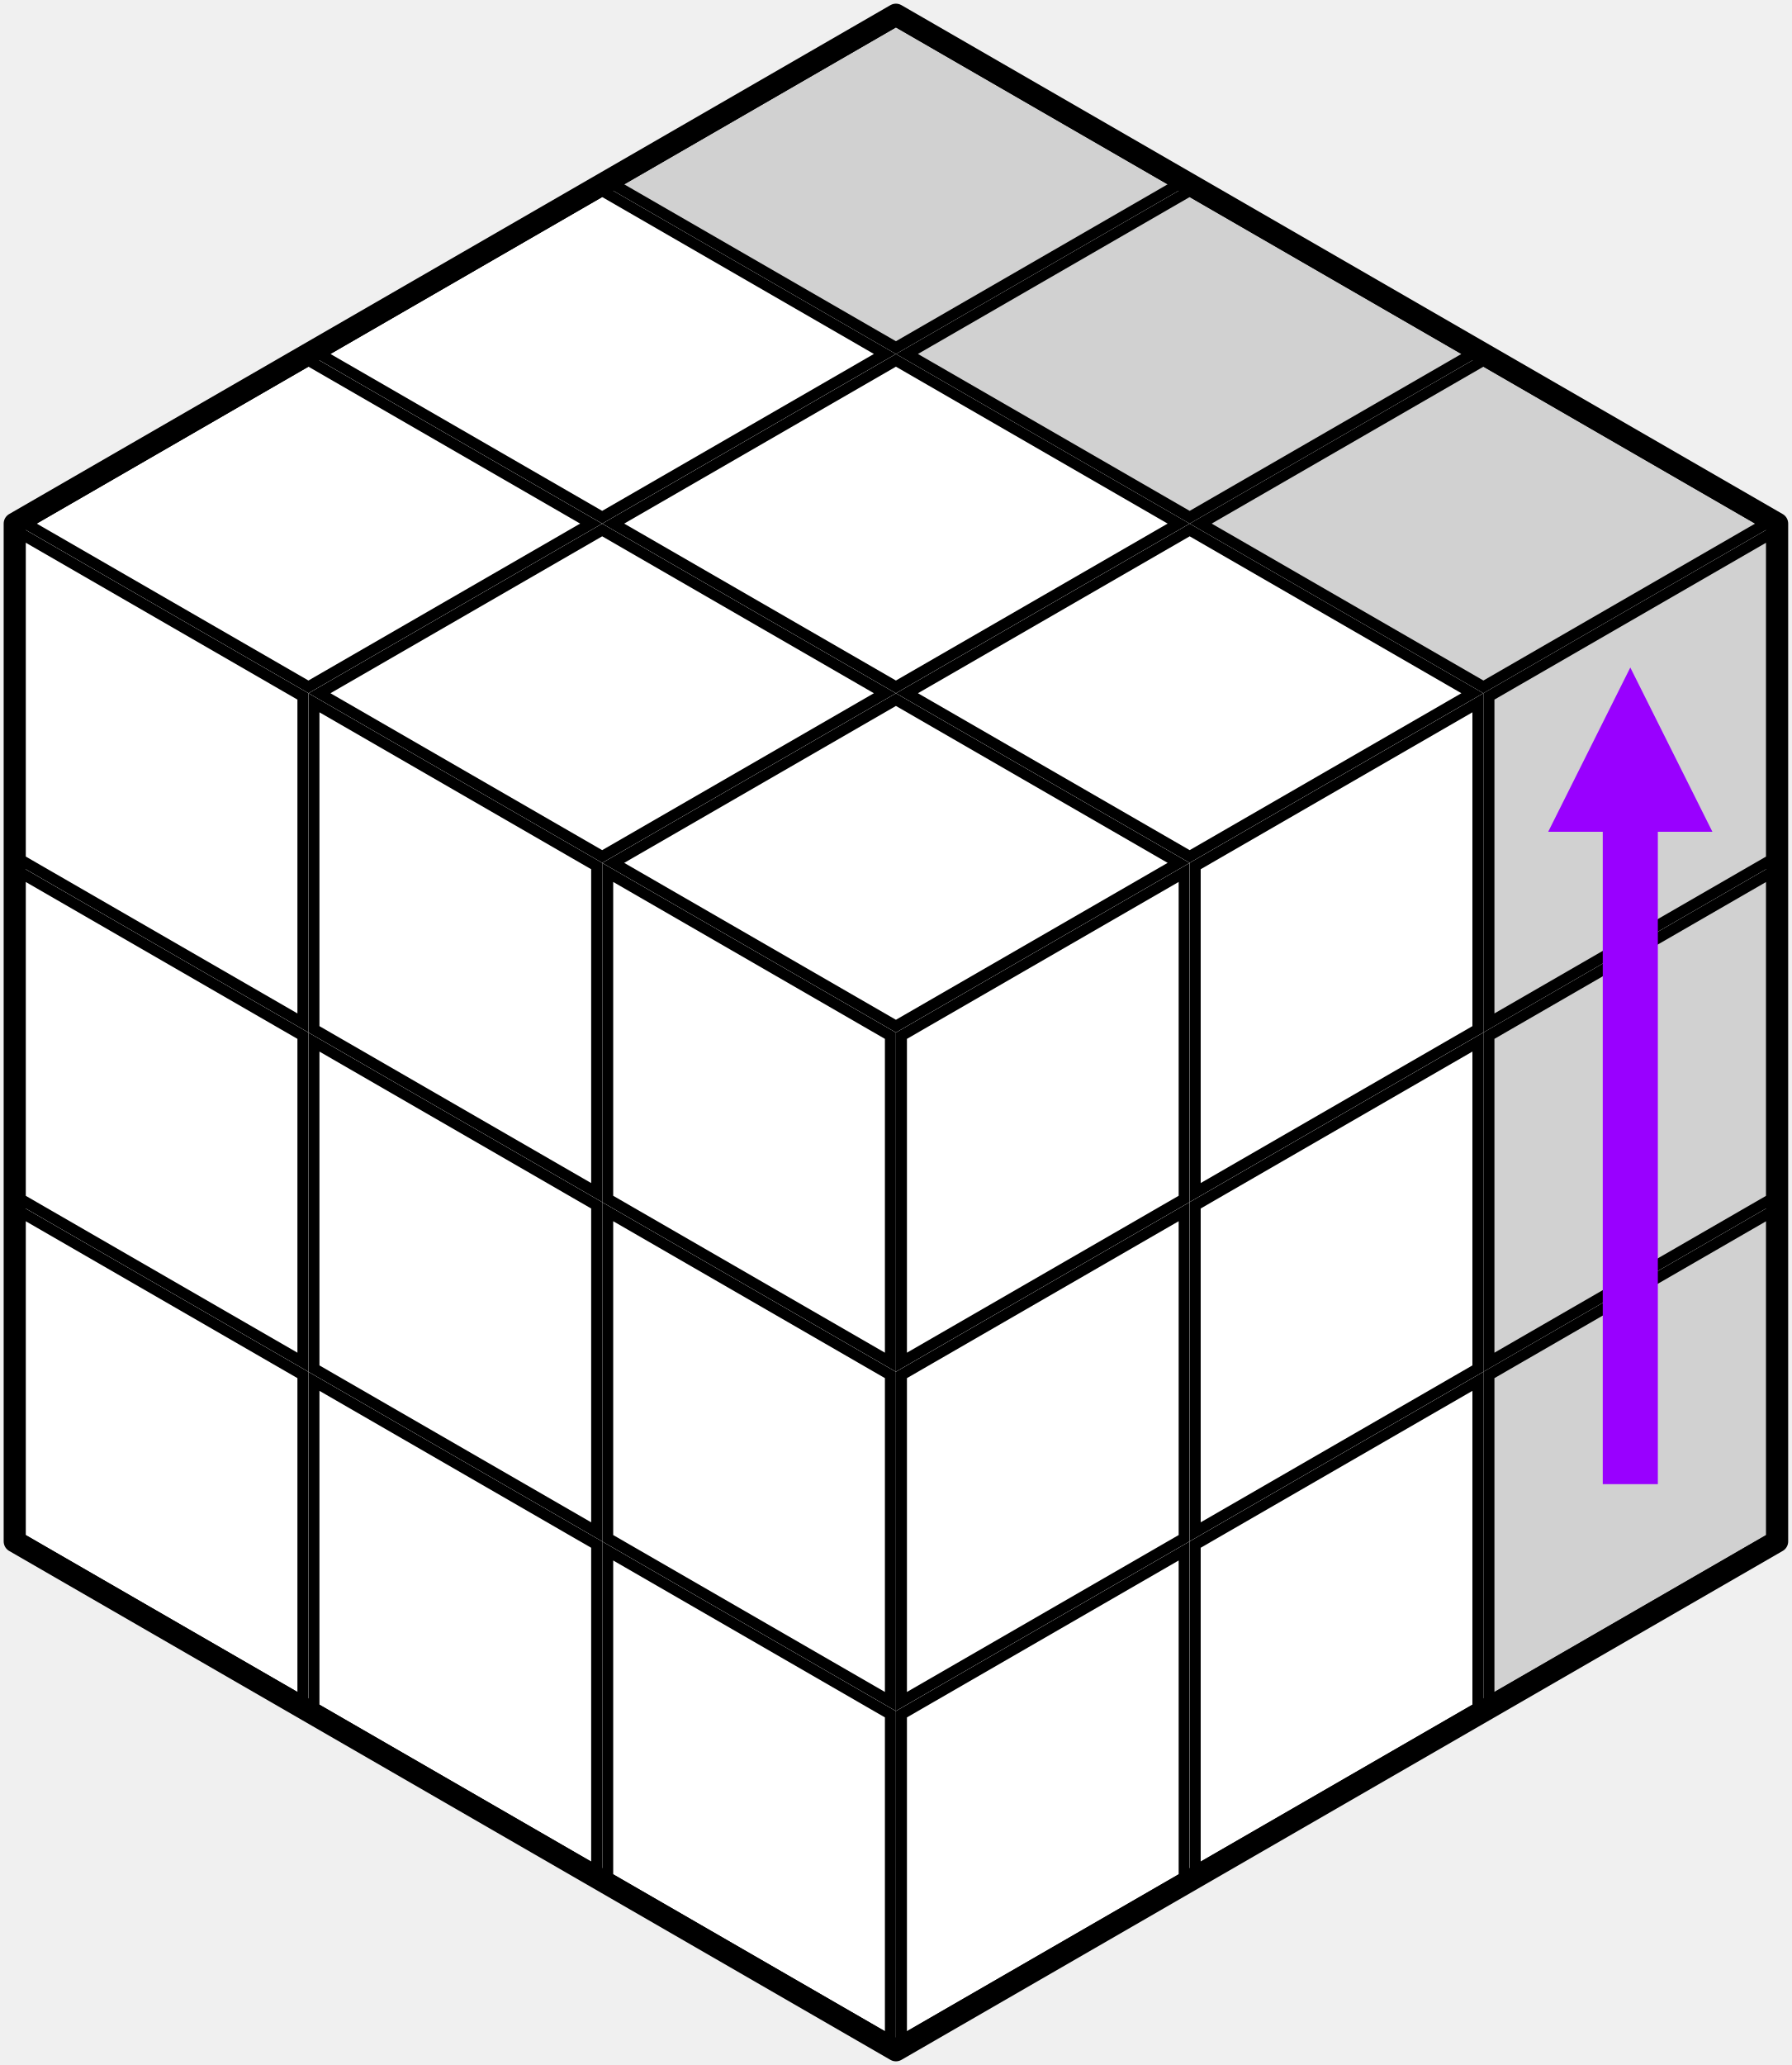
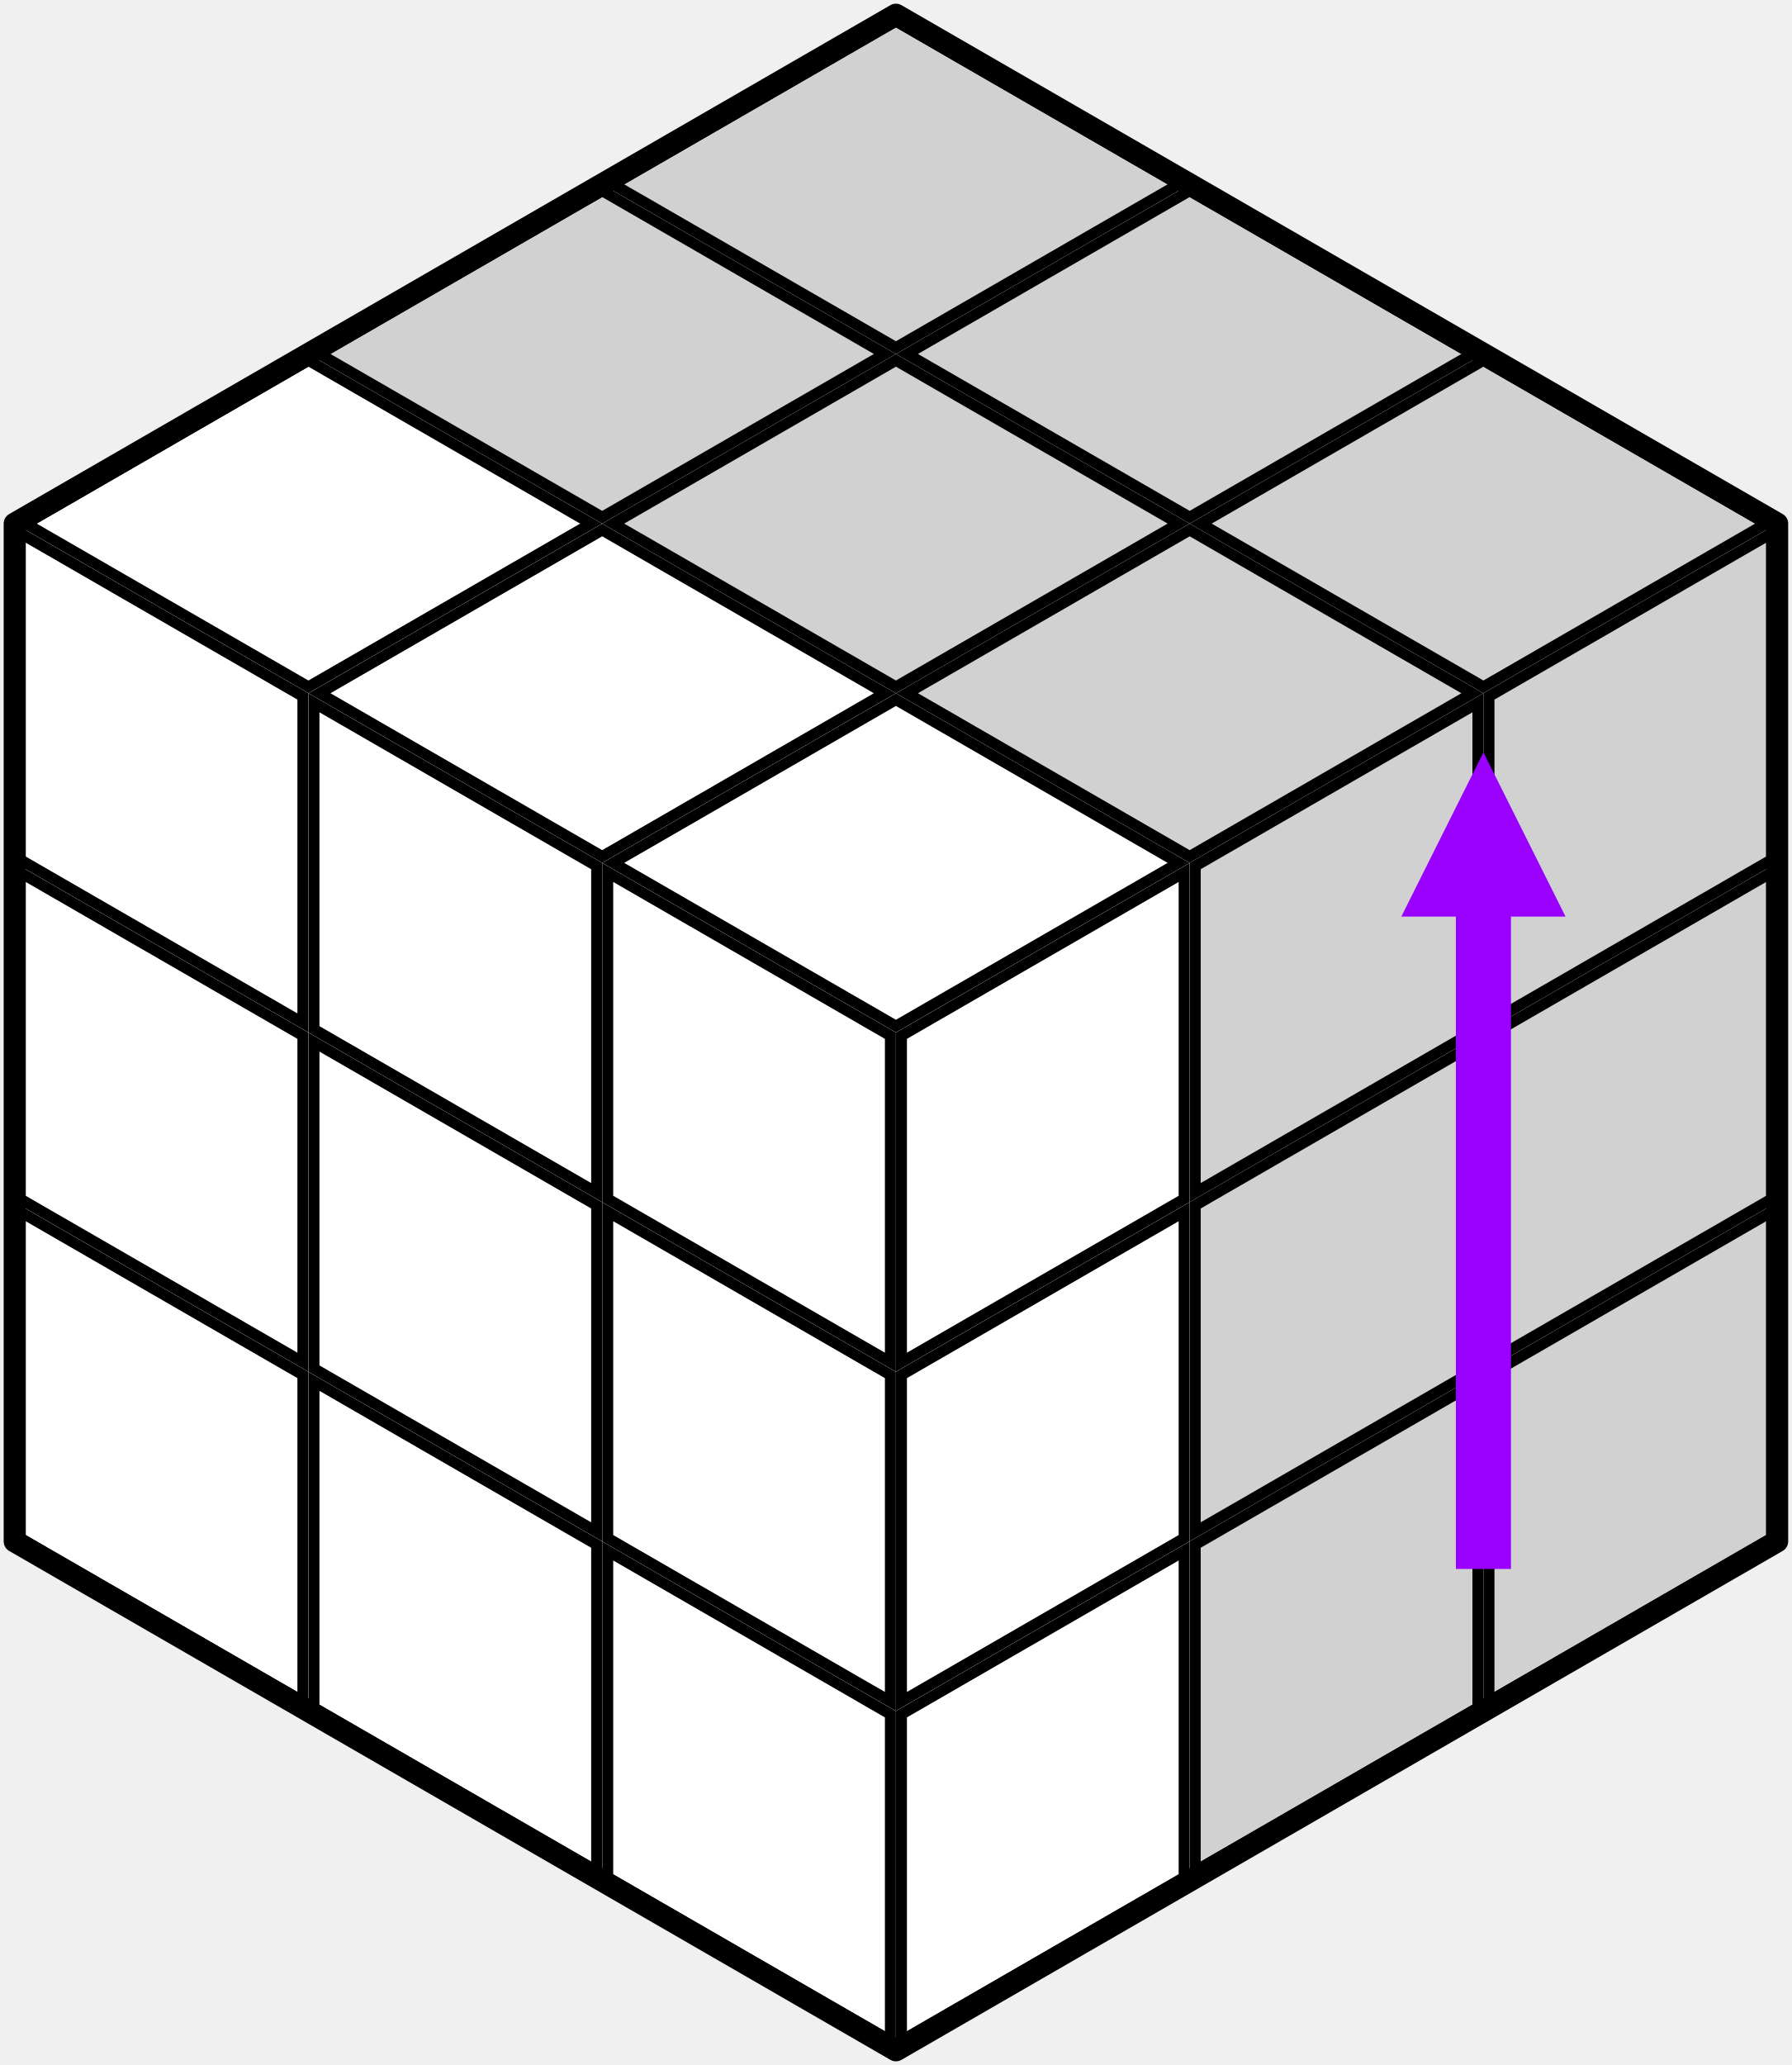
<svg xmlns="http://www.w3.org/2000/svg" style="isolation:isolate" viewBox="-1 -1 122 140.564" width="122pt" height="140.564pt">
  <defs>
-     <clipPath id="_clipPath_gbWok09x9hKLm5xKckbCAsmYdWHN15q5">
+     <clipPath id="_clipPath_wcaW0hzt8s5cZTIRUKXPrpDmk0b8uC2n">
      <rect x="-1" y="-1" width="122" height="140.564" />
    </clipPath>
  </defs>
-   <g clip-path="url(#_clipPath_gbWok09x9hKLm5xKckbCAsmYdWHN15q5)">
-     <mask id="_mask_V5ZM6iwaEkVBRZzQ8r6t0e7zPfU1sHh5">
+   <g clip-path="url(#_clipPath_wcaW0hzt8s5cZTIRUKXPrpDmk0b8uC2n)">
+     <mask id="_mask_crN7VzBtXbKsRg8XvHTfXu4roe0J9Vz8">
      <path d=" M 40 127.017 L 40 103.923 L 60 115.47 L 60 138.564 L 40 127.017 Z " fill="white" stroke="none" />
    </mask>
    <path d=" M 40 127.017 L 40 103.923 L 60 115.47 L 60 138.564 L 40 127.017 Z " fill="rgb(255,255,255)" />
-     <path d=" M 40 127.017 L 40 103.923 L 60 115.47 L 60 138.564 L 40 127.017 Z " fill="rgb(255,255,255)" mask="url(#_mask_V5ZM6iwaEkVBRZzQ8r6t0e7zPfU1sHh5)" vector-effect="non-scaling-stroke" stroke-width="2" stroke="rgb(0,0,0)" stroke-linejoin="round" stroke-linecap="round" stroke-miterlimit="3" />
-     <mask id="_mask_v6ctg1QY7R2oCkWsrj0QbgRCx5kjxVHk">
+     <path d=" M 40 127.017 L 40 103.923 L 60 115.47 L 60 138.564 L 40 127.017 Z " fill="rgb(255,255,255)" mask="url(#_mask_crN7VzBtXbKsRg8XvHTfXu4roe0J9Vz8)" vector-effect="non-scaling-stroke" stroke-width="2" stroke="rgb(0,0,0)" stroke-linejoin="round" stroke-linecap="round" stroke-miterlimit="3" />
+     <mask id="_mask_e7umPt4ydERPJsxiMfMjnLlMGzL3Nw9F">
      <path d=" M 40 103.923 L 40 80.829 L 60 92.376 L 60 115.47 L 40 103.923 Z " fill="white" stroke="none" />
    </mask>
    <path d=" M 40 103.923 L 40 80.829 L 60 92.376 L 60 115.47 L 40 103.923 Z " fill="rgb(255,255,255)" />
-     <path d=" M 40 103.923 L 40 80.829 L 60 92.376 L 60 115.47 L 40 103.923 Z " fill="rgb(255,255,255)" mask="url(#_mask_v6ctg1QY7R2oCkWsrj0QbgRCx5kjxVHk)" vector-effect="non-scaling-stroke" stroke-width="2" stroke="rgb(0,0,0)" stroke-linejoin="round" stroke-linecap="round" stroke-miterlimit="3" />
-     <mask id="_mask_3V6tumwVpzMIAWlegN7iAxAWRZdExDij">
+     <path d=" M 40 103.923 L 40 80.829 L 60 92.376 L 60 115.47 L 40 103.923 Z " fill="rgb(255,255,255)" mask="url(#_mask_e7umPt4ydERPJsxiMfMjnLlMGzL3Nw9F)" vector-effect="non-scaling-stroke" stroke-width="2" stroke="rgb(0,0,0)" stroke-linejoin="round" stroke-linecap="round" stroke-miterlimit="3" />
+     <mask id="_mask_I9qpefzHbCbzlrxQnSZhd82LNkz0u2lc">
      <path d=" M 40 80.829 L 40 57.735 L 60 69.282 L 60 92.376 L 40 80.829 Z " fill="white" stroke="none" />
    </mask>
    <path d=" M 40 80.829 L 40 57.735 L 60 69.282 L 60 92.376 L 40 80.829 Z " fill="rgb(255,255,255)" />
-     <path d=" M 40 80.829 L 40 57.735 L 60 69.282 L 60 92.376 L 40 80.829 Z " fill="rgb(255,255,255)" mask="url(#_mask_3V6tumwVpzMIAWlegN7iAxAWRZdExDij)" vector-effect="non-scaling-stroke" stroke-width="2" stroke="rgb(0,0,0)" stroke-linejoin="round" stroke-linecap="round" stroke-miterlimit="3" />
-     <mask id="_mask_tpa60AkYgy8NyGqRfx2PVWkKdMnDrbdI">
+     <path d=" M 40 80.829 L 40 57.735 L 60 69.282 L 60 92.376 L 40 80.829 Z " fill="rgb(255,255,255)" mask="url(#_mask_I9qpefzHbCbzlrxQnSZhd82LNkz0u2lc)" vector-effect="non-scaling-stroke" stroke-width="2" stroke="rgb(0,0,0)" stroke-linejoin="round" stroke-linecap="round" stroke-miterlimit="3" />
+     <mask id="_mask_ZwMFRiO2Vl0ldd0cLCdVcCVGeQxzgACp">
      <path d=" M 80 80.829 L 80 57.735 L 60 69.282 L 60 92.376 L 80 80.829 Z " fill="white" stroke="none" />
    </mask>
    <path d=" M 80 80.829 L 80 57.735 L 60 69.282 L 60 92.376 L 80 80.829 Z " fill="rgb(255,255,255)" />
-     <path d=" M 80 80.829 L 80 57.735 L 60 69.282 L 60 92.376 L 80 80.829 Z " fill="rgb(255,255,255)" mask="url(#_mask_tpa60AkYgy8NyGqRfx2PVWkKdMnDrbdI)" vector-effect="non-scaling-stroke" stroke-width="2" stroke="rgb(0,0,0)" stroke-linejoin="round" stroke-linecap="round" stroke-miterlimit="3" />
-     <mask id="_mask_7pZvRwg0P4xrIXWew7tfd8wVxZI3OtYT">
+     <path d=" M 80 80.829 L 80 57.735 L 60 69.282 L 60 92.376 L 80 80.829 Z " fill="rgb(255,255,255)" mask="url(#_mask_ZwMFRiO2Vl0ldd0cLCdVcCVGeQxzgACp)" vector-effect="non-scaling-stroke" stroke-width="2" stroke="rgb(0,0,0)" stroke-linejoin="round" stroke-linecap="round" stroke-miterlimit="3" />
+     <mask id="_mask_vMKm2Kua7DXiJjZdDPWOY5H5A9sVvl3n">
      <path d=" M 60 46.188 L 80 57.735 L 60 69.282 L 40 57.735 L 60 46.188 Z " fill="white" stroke="none" />
    </mask>
    <path d=" M 60 46.188 L 80 57.735 L 60 69.282 L 40 57.735 L 60 46.188 Z " fill="rgb(255,255,255)" />
-     <path d=" M 60 46.188 L 80 57.735 L 60 69.282 L 40 57.735 L 60 46.188 Z " fill="rgb(255,255,255)" mask="url(#_mask_7pZvRwg0P4xrIXWew7tfd8wVxZI3OtYT)" vector-effect="non-scaling-stroke" stroke-width="2" stroke="rgb(0,0,0)" stroke-linejoin="round" stroke-linecap="round" stroke-miterlimit="3" />
-     <mask id="_mask_7iUbVN4wTpbGEzUt3mwvimG9ZWEFChLs">
+     <path d=" M 60 46.188 L 80 57.735 L 60 69.282 L 40 57.735 L 60 46.188 Z " fill="rgb(255,255,255)" mask="url(#_mask_vMKm2Kua7DXiJjZdDPWOY5H5A9sVvl3n)" vector-effect="non-scaling-stroke" stroke-width="2" stroke="rgb(0,0,0)" stroke-linejoin="round" stroke-linecap="round" stroke-miterlimit="3" />
+     <mask id="_mask_7F6EPXXymYEFIC44bOsA3j1OcLgpnlOX">
      <path d=" M 80 34.641 L 100 46.188 L 80 57.735 L 60 46.188 L 80 34.641 Z " fill="white" stroke="none" />
    </mask>
-     <path d=" M 80 34.641 L 100 46.188 L 80 57.735 L 60 46.188 L 80 34.641 Z " fill="rgb(255,255,255)" />
-     <path d=" M 80 34.641 L 100 46.188 L 80 57.735 L 60 46.188 L 80 34.641 Z " fill="rgb(255,255,255)" mask="url(#_mask_7iUbVN4wTpbGEzUt3mwvimG9ZWEFChLs)" vector-effect="non-scaling-stroke" stroke-width="2" stroke="rgb(0,0,0)" stroke-linejoin="round" stroke-linecap="round" stroke-miterlimit="3" />
-     <mask id="_mask_YsnkG8RS5btJAi1SVOPRH5S7IQ1tKvUz">
+     <path d=" M 80 34.641 L 100 46.188 L 80 57.735 L 60 46.188 L 80 34.641 Z " fill="rgb(209,209,209)" />
+     <path d=" M 80 34.641 L 100 46.188 L 80 57.735 L 60 46.188 L 80 34.641 Z " fill="rgb(209,209,209)" mask="url(#_mask_7F6EPXXymYEFIC44bOsA3j1OcLgpnlOX)" vector-effect="non-scaling-stroke" stroke-width="2" stroke="rgb(0,0,0)" stroke-linejoin="round" stroke-linecap="round" stroke-miterlimit="3" />
+     <mask id="_mask_FyPsQ2HBaiV7ERRSqRYjrs74jxhVd9R7">
      <path d=" M 100 23.094 L 120 34.641 L 100 46.188 L 80 34.641 L 100 23.094 Z " fill="white" stroke="none" />
    </mask>
    <path d=" M 100 23.094 L 120 34.641 L 100 46.188 L 80 34.641 L 100 23.094 Z " fill="rgb(209,209,209)" />
-     <path d=" M 100 23.094 L 120 34.641 L 100 46.188 L 80 34.641 L 100 23.094 Z " fill="rgb(209,209,209)" mask="url(#_mask_YsnkG8RS5btJAi1SVOPRH5S7IQ1tKvUz)" vector-effect="non-scaling-stroke" stroke-width="2" stroke="rgb(0,0,0)" stroke-linejoin="round" stroke-linecap="round" stroke-miterlimit="3" />
-     <mask id="_mask_46fiE9WDWSGr33fCCF41tricQsokEipB">
+     <path d=" M 100 23.094 L 120 34.641 L 100 46.188 L 80 34.641 L 100 23.094 Z " fill="rgb(209,209,209)" mask="url(#_mask_FyPsQ2HBaiV7ERRSqRYjrs74jxhVd9R7)" vector-effect="non-scaling-stroke" stroke-width="2" stroke="rgb(0,0,0)" stroke-linejoin="round" stroke-linecap="round" stroke-miterlimit="3" />
+     <mask id="_mask_iwuxwDbmjAT3Azhj17cHBaAP1fsZOVSr">
      <path d=" M 40 34.641 L 60 46.188 L 40 57.735 L 20 46.188 L 40 34.641 Z " fill="white" stroke="none" />
    </mask>
    <path d=" M 40 34.641 L 60 46.188 L 40 57.735 L 20 46.188 L 40 34.641 Z " fill="rgb(255,255,255)" />
-     <path d=" M 40 34.641 L 60 46.188 L 40 57.735 L 20 46.188 L 40 34.641 Z " fill="rgb(255,255,255)" mask="url(#_mask_46fiE9WDWSGr33fCCF41tricQsokEipB)" vector-effect="non-scaling-stroke" stroke-width="2" stroke="rgb(0,0,0)" stroke-linejoin="round" stroke-linecap="round" stroke-miterlimit="3" />
-     <mask id="_mask_5qpvoy8LJ5uPyprF494UICFc8vgGGJx0">
+     <path d=" M 40 34.641 L 60 46.188 L 40 57.735 L 20 46.188 L 40 34.641 Z " fill="rgb(255,255,255)" mask="url(#_mask_iwuxwDbmjAT3Azhj17cHBaAP1fsZOVSr)" vector-effect="non-scaling-stroke" stroke-width="2" stroke="rgb(0,0,0)" stroke-linejoin="round" stroke-linecap="round" stroke-miterlimit="3" />
+     <mask id="_mask_UAFDa0VLbRlP29jgei6BgOnmKxnBb12j">
      <path d=" M 60 23.094 L 80 34.641 L 60 46.188 L 40 34.641 L 60 23.094 Z " fill="white" stroke="none" />
    </mask>
-     <path d=" M 60 23.094 L 80 34.641 L 60 46.188 L 40 34.641 L 60 23.094 Z " fill="rgb(255,255,255)" />
-     <path d=" M 60 23.094 L 80 34.641 L 60 46.188 L 40 34.641 L 60 23.094 Z " fill="rgb(255,255,255)" mask="url(#_mask_5qpvoy8LJ5uPyprF494UICFc8vgGGJx0)" vector-effect="non-scaling-stroke" stroke-width="2" stroke="rgb(0,0,0)" stroke-linejoin="round" stroke-linecap="round" stroke-miterlimit="3" />
-     <mask id="_mask_PxAyKYbbJeLlzbPumhDQ9qKxHmODR4ec">
+     <path d=" M 60 23.094 L 80 34.641 L 60 46.188 L 40 34.641 L 60 23.094 Z " fill="rgb(209,209,209)" />
+     <path d=" M 60 23.094 L 80 34.641 L 60 46.188 L 40 34.641 L 60 23.094 Z " fill="rgb(209,209,209)" mask="url(#_mask_UAFDa0VLbRlP29jgei6BgOnmKxnBb12j)" vector-effect="non-scaling-stroke" stroke-width="2" stroke="rgb(0,0,0)" stroke-linejoin="round" stroke-linecap="round" stroke-miterlimit="3" />
+     <mask id="_mask_ORk0tFti3CsI3IAL7lI2bZYHkziyQh9x">
      <path d=" M 80 11.547 L 100 23.094 L 80 34.641 L 60 23.094 L 80 11.547 Z " fill="white" stroke="none" />
    </mask>
    <path d=" M 80 11.547 L 100 23.094 L 80 34.641 L 60 23.094 L 80 11.547 Z " fill="rgb(209,209,209)" />
-     <path d=" M 80 11.547 L 100 23.094 L 80 34.641 L 60 23.094 L 80 11.547 Z " fill="rgb(209,209,209)" mask="url(#_mask_PxAyKYbbJeLlzbPumhDQ9qKxHmODR4ec)" vector-effect="non-scaling-stroke" stroke-width="2" stroke="rgb(0,0,0)" stroke-linejoin="round" stroke-linecap="round" stroke-miterlimit="3" />
-     <mask id="_mask_m7mmc7gXMGf4x22kiLZP4jNOKKiT3HMi">
+     <path d=" M 80 11.547 L 100 23.094 L 80 34.641 L 60 23.094 L 80 11.547 Z " fill="rgb(209,209,209)" mask="url(#_mask_ORk0tFti3CsI3IAL7lI2bZYHkziyQh9x)" vector-effect="non-scaling-stroke" stroke-width="2" stroke="rgb(0,0,0)" stroke-linejoin="round" stroke-linecap="round" stroke-miterlimit="3" />
+     <mask id="_mask_0B8L08ZPns3IBDWISNLiDPvZ44I7Axlg">
      <path d=" M 20 23.094 L 40 34.641 L 20 46.188 L 0 34.641 L 20 23.094 Z " fill="white" stroke="none" />
    </mask>
    <path d=" M 20 23.094 L 40 34.641 L 20 46.188 L 0 34.641 L 20 23.094 Z " fill="rgb(255,255,255)" />
-     <path d=" M 20 23.094 L 40 34.641 L 20 46.188 L 0 34.641 L 20 23.094 Z " fill="rgb(255,255,255)" mask="url(#_mask_m7mmc7gXMGf4x22kiLZP4jNOKKiT3HMi)" vector-effect="non-scaling-stroke" stroke-width="2" stroke="rgb(0,0,0)" stroke-linejoin="round" stroke-linecap="round" stroke-miterlimit="3" />
-     <mask id="_mask_6qEvYTYOaDR1tmeZ4I9QlfmSrxh8mASu">
+     <path d=" M 20 23.094 L 40 34.641 L 20 46.188 L 0 34.641 L 20 23.094 Z " fill="rgb(255,255,255)" mask="url(#_mask_0B8L08ZPns3IBDWISNLiDPvZ44I7Axlg)" vector-effect="non-scaling-stroke" stroke-width="2" stroke="rgb(0,0,0)" stroke-linejoin="round" stroke-linecap="round" stroke-miterlimit="3" />
+     <mask id="_mask_VzPoa6e8XIQ7LwVK2v9kuhJFBJ0VOHWu">
      <path d=" M 40 11.547 L 60 23.094 L 40 34.641 L 20 23.094 L 40 11.547 Z " fill="white" stroke="none" />
    </mask>
-     <path d=" M 40 11.547 L 60 23.094 L 40 34.641 L 20 23.094 L 40 11.547 Z " fill="rgb(255,255,255)" />
-     <path d=" M 40 11.547 L 60 23.094 L 40 34.641 L 20 23.094 L 40 11.547 Z " fill="rgb(255,255,255)" mask="url(#_mask_6qEvYTYOaDR1tmeZ4I9QlfmSrxh8mASu)" vector-effect="non-scaling-stroke" stroke-width="2" stroke="rgb(0,0,0)" stroke-linejoin="round" stroke-linecap="round" stroke-miterlimit="3" />
-     <mask id="_mask_51LhDFPQ9T3FXwd0Kvh6wad8ZWxzcNjQ">
+     <path d=" M 40 11.547 L 60 23.094 L 40 34.641 L 20 23.094 L 40 11.547 Z " fill="rgb(209,209,209)" />
+     <path d=" M 40 11.547 L 60 23.094 L 40 34.641 L 20 23.094 L 40 11.547 Z " fill="rgb(209,209,209)" mask="url(#_mask_VzPoa6e8XIQ7LwVK2v9kuhJFBJ0VOHWu)" vector-effect="non-scaling-stroke" stroke-width="2" stroke="rgb(0,0,0)" stroke-linejoin="round" stroke-linecap="round" stroke-miterlimit="3" />
+     <mask id="_mask_mLtEG8z8ihGd6ca0Cvp5K4SPuP8wcveg">
      <path d=" M 60 0 L 80 11.547 L 60 23.094 L 40 11.547 L 60 0 Z " fill="white" stroke="none" />
    </mask>
    <path d=" M 60 0 L 80 11.547 L 60 23.094 L 40 11.547 L 60 0 Z " fill="rgb(209,209,209)" />
-     <path d=" M 60 0 L 80 11.547 L 60 23.094 L 40 11.547 L 60 0 Z " fill="rgb(209,209,209)" mask="url(#_mask_51LhDFPQ9T3FXwd0Kvh6wad8ZWxzcNjQ)" vector-effect="non-scaling-stroke" stroke-width="2" stroke="rgb(0,0,0)" stroke-linejoin="round" stroke-linecap="round" stroke-miterlimit="3" />
-     <mask id="_mask_5Wb9IWEs4df7hQbQzg8pcy6vIDDs61jE">
+     <path d=" M 60 0 L 80 11.547 L 60 23.094 L 40 11.547 L 60 0 Z " fill="rgb(209,209,209)" mask="url(#_mask_mLtEG8z8ihGd6ca0Cvp5K4SPuP8wcveg)" vector-effect="non-scaling-stroke" stroke-width="2" stroke="rgb(0,0,0)" stroke-linejoin="round" stroke-linecap="round" stroke-miterlimit="3" />
+     <mask id="_mask_AhhTD7IQmvaeSThsGHFBXfJ3VtMUFugj">
      <path d=" M 100 69.282 L 100 46.188 L 80 57.735 L 80 80.829 L 100 69.282 Z " fill="white" stroke="none" />
    </mask>
-     <path d=" M 100 69.282 L 100 46.188 L 80 57.735 L 80 80.829 L 100 69.282 Z " fill="rgb(255,255,255)" />
-     <path d=" M 100 69.282 L 100 46.188 L 80 57.735 L 80 80.829 L 100 69.282 Z " fill="rgb(255,255,255)" mask="url(#_mask_5Wb9IWEs4df7hQbQzg8pcy6vIDDs61jE)" vector-effect="non-scaling-stroke" stroke-width="2" stroke="rgb(0,0,0)" stroke-linejoin="round" stroke-linecap="round" stroke-miterlimit="3" />
-     <mask id="_mask_bMWvrQ8axtuGgLP3xmZvnXcB8LwqHioE">
+     <path d=" M 100 69.282 L 100 46.188 L 80 57.735 L 80 80.829 L 100 69.282 Z " fill="rgb(209,209,209)" />
+     <path d=" M 100 69.282 L 100 46.188 L 80 57.735 L 80 80.829 L 100 69.282 Z " fill="rgb(209,209,209)" mask="url(#_mask_AhhTD7IQmvaeSThsGHFBXfJ3VtMUFugj)" vector-effect="non-scaling-stroke" stroke-width="2" stroke="rgb(0,0,0)" stroke-linejoin="round" stroke-linecap="round" stroke-miterlimit="3" />
+     <mask id="_mask_7cGNkFXo0mZnIvjcQPOg12PyUQzH1ttw">
      <path d=" M 120 57.735 L 120 34.641 L 100 46.188 L 100 69.282 L 120 57.735 Z " fill="white" stroke="none" />
    </mask>
    <path d=" M 120 57.735 L 120 34.641 L 100 46.188 L 100 69.282 L 120 57.735 Z " fill="rgb(209,209,209)" />
-     <path d=" M 120 57.735 L 120 34.641 L 100 46.188 L 100 69.282 L 120 57.735 Z " fill="rgb(209,209,209)" mask="url(#_mask_bMWvrQ8axtuGgLP3xmZvnXcB8LwqHioE)" vector-effect="non-scaling-stroke" stroke-width="2" stroke="rgb(0,0,0)" stroke-linejoin="round" stroke-linecap="round" stroke-miterlimit="3" />
-     <mask id="_mask_9DcbFfYqAEy30otDWeNaQMGuSYBUOmKr">
+     <path d=" M 120 57.735 L 120 34.641 L 100 46.188 L 100 69.282 L 120 57.735 Z " fill="rgb(209,209,209)" mask="url(#_mask_7cGNkFXo0mZnIvjcQPOg12PyUQzH1ttw)" vector-effect="non-scaling-stroke" stroke-width="2" stroke="rgb(0,0,0)" stroke-linejoin="round" stroke-linecap="round" stroke-miterlimit="3" />
+     <mask id="_mask_BQEswkG4Z3ibJovj5Fe3Dln4tyFEDnf7">
      <path d=" M 80 103.923 L 80 80.829 L 60 92.376 L 60 115.47 L 80 103.923 Z " fill="white" stroke="none" />
    </mask>
    <path d=" M 80 103.923 L 80 80.829 L 60 92.376 L 60 115.47 L 80 103.923 Z " fill="rgb(255,255,255)" />
-     <path d=" M 80 103.923 L 80 80.829 L 60 92.376 L 60 115.47 L 80 103.923 Z " fill="rgb(255,255,255)" mask="url(#_mask_9DcbFfYqAEy30otDWeNaQMGuSYBUOmKr)" vector-effect="non-scaling-stroke" stroke-width="2" stroke="rgb(0,0,0)" stroke-linejoin="round" stroke-linecap="round" stroke-miterlimit="3" />
-     <mask id="_mask_KZLNHkdg8TVdJ4UoW3sldl0N8rSI3OqB">
+     <path d=" M 80 103.923 L 80 80.829 L 60 92.376 L 60 115.47 L 80 103.923 Z " fill="rgb(255,255,255)" mask="url(#_mask_BQEswkG4Z3ibJovj5Fe3Dln4tyFEDnf7)" vector-effect="non-scaling-stroke" stroke-width="2" stroke="rgb(0,0,0)" stroke-linejoin="round" stroke-linecap="round" stroke-miterlimit="3" />
+     <mask id="_mask_gScL26AjPMXzAO5SWYLD2FTaoNsmTFaO">
      <path d=" M 100 92.376 L 100 69.282 L 80 80.829 L 80 103.923 L 100 92.376 Z " fill="white" stroke="none" />
    </mask>
-     <path d=" M 100 92.376 L 100 69.282 L 80 80.829 L 80 103.923 L 100 92.376 Z " fill="rgb(255,255,255)" />
-     <path d=" M 100 92.376 L 100 69.282 L 80 80.829 L 80 103.923 L 100 92.376 Z " fill="rgb(255,255,255)" mask="url(#_mask_KZLNHkdg8TVdJ4UoW3sldl0N8rSI3OqB)" vector-effect="non-scaling-stroke" stroke-width="2" stroke="rgb(0,0,0)" stroke-linejoin="round" stroke-linecap="round" stroke-miterlimit="3" />
-     <mask id="_mask_dSMYwCHVmNHrU5MIbtl7Ig6EnqZFey2W">
+     <path d=" M 100 92.376 L 100 69.282 L 80 80.829 L 80 103.923 L 100 92.376 Z " fill="rgb(209,209,209)" />
+     <path d=" M 100 92.376 L 100 69.282 L 80 80.829 L 80 103.923 L 100 92.376 Z " fill="rgb(209,209,209)" mask="url(#_mask_gScL26AjPMXzAO5SWYLD2FTaoNsmTFaO)" vector-effect="non-scaling-stroke" stroke-width="2" stroke="rgb(0,0,0)" stroke-linejoin="round" stroke-linecap="round" stroke-miterlimit="3" />
+     <mask id="_mask_ryX2fWVdQrxPi49rFRtlZiS0rY5HJ3FG">
      <path d=" M 120 80.829 L 120 57.735 L 100 69.282 L 100 92.376 L 120 80.829 Z " fill="white" stroke="none" />
    </mask>
    <path d=" M 120 80.829 L 120 57.735 L 100 69.282 L 100 92.376 L 120 80.829 Z " fill="rgb(209,209,209)" />
-     <path d=" M 120 80.829 L 120 57.735 L 100 69.282 L 100 92.376 L 120 80.829 Z " fill="rgb(209,209,209)" mask="url(#_mask_dSMYwCHVmNHrU5MIbtl7Ig6EnqZFey2W)" vector-effect="non-scaling-stroke" stroke-width="2" stroke="rgb(0,0,0)" stroke-linejoin="round" stroke-linecap="round" stroke-miterlimit="3" />
-     <mask id="_mask_u8A3B3wozRonTqj0aMvmFQhpd4na9CW5">
+     <path d=" M 120 80.829 L 120 57.735 L 100 69.282 L 100 92.376 L 120 80.829 Z " fill="rgb(209,209,209)" mask="url(#_mask_ryX2fWVdQrxPi49rFRtlZiS0rY5HJ3FG)" vector-effect="non-scaling-stroke" stroke-width="2" stroke="rgb(0,0,0)" stroke-linejoin="round" stroke-linecap="round" stroke-miterlimit="3" />
+     <mask id="_mask_ihdJlv8tH8PbEfnnBgO3WCiQ1KcQCkC0">
      <path d=" M 80 127.017 L 80 103.923 L 60 115.47 L 60 138.564 L 80 127.017 Z " fill="white" stroke="none" />
    </mask>
    <path d=" M 80 127.017 L 80 103.923 L 60 115.47 L 60 138.564 L 80 127.017 Z " fill="rgb(255,255,255)" />
-     <path d=" M 80 127.017 L 80 103.923 L 60 115.47 L 60 138.564 L 80 127.017 Z " fill="rgb(255,255,255)" mask="url(#_mask_u8A3B3wozRonTqj0aMvmFQhpd4na9CW5)" vector-effect="non-scaling-stroke" stroke-width="2" stroke="rgb(0,0,0)" stroke-linejoin="round" stroke-linecap="round" stroke-miterlimit="3" />
-     <mask id="_mask_cn5t6yozRvJdBAue5ooxdRqvjVSh323q">
+     <path d=" M 80 127.017 L 80 103.923 L 60 115.47 L 60 138.564 L 80 127.017 Z " fill="rgb(255,255,255)" mask="url(#_mask_ihdJlv8tH8PbEfnnBgO3WCiQ1KcQCkC0)" vector-effect="non-scaling-stroke" stroke-width="2" stroke="rgb(0,0,0)" stroke-linejoin="round" stroke-linecap="round" stroke-miterlimit="3" />
+     <mask id="_mask_lSa3rbaHgZIumHzMZXZj5SJ7pdzQdMbW">
      <path d=" M 100 115.47 L 100 92.376 L 80 103.923 L 80 127.017 L 100 115.47 Z " fill="white" stroke="none" />
    </mask>
-     <path d=" M 100 115.47 L 100 92.376 L 80 103.923 L 80 127.017 L 100 115.47 Z " fill="rgb(255,255,255)" />
-     <path d=" M 100 115.47 L 100 92.376 L 80 103.923 L 80 127.017 L 100 115.47 Z " fill="rgb(255,255,255)" mask="url(#_mask_cn5t6yozRvJdBAue5ooxdRqvjVSh323q)" vector-effect="non-scaling-stroke" stroke-width="2" stroke="rgb(0,0,0)" stroke-linejoin="round" stroke-linecap="round" stroke-miterlimit="3" />
-     <mask id="_mask_y7fvrcIKeMHJGC1nLRd4zAj5RrB46hgN">
+     <path d=" M 100 115.47 L 100 92.376 L 80 103.923 L 80 127.017 L 100 115.47 Z " fill="rgb(209,209,209)" />
+     <path d=" M 100 115.47 L 100 92.376 L 80 103.923 L 80 127.017 L 100 115.47 Z " fill="rgb(209,209,209)" mask="url(#_mask_lSa3rbaHgZIumHzMZXZj5SJ7pdzQdMbW)" vector-effect="non-scaling-stroke" stroke-width="2" stroke="rgb(0,0,0)" stroke-linejoin="round" stroke-linecap="round" stroke-miterlimit="3" />
+     <mask id="_mask_11cNCtWRjCS1WCRMNu5KRKMDzFS3iyPx">
      <path d=" M 120 103.923 L 120 80.829 L 100 92.376 L 100 115.47 L 120 103.923 Z " fill="white" stroke="none" />
    </mask>
    <path d=" M 120 103.923 L 120 80.829 L 100 92.376 L 100 115.47 L 120 103.923 Z " fill="rgb(209,209,209)" />
-     <path d=" M 120 103.923 L 120 80.829 L 100 92.376 L 100 115.47 L 120 103.923 Z " fill="rgb(209,209,209)" mask="url(#_mask_y7fvrcIKeMHJGC1nLRd4zAj5RrB46hgN)" vector-effect="non-scaling-stroke" stroke-width="2" stroke="rgb(0,0,0)" stroke-linejoin="round" stroke-linecap="round" stroke-miterlimit="3" />
-     <mask id="_mask_TxFcTzpEwtHdRrnY6q7DTQkwHliVzVBs">
+     <path d=" M 120 103.923 L 120 80.829 L 100 92.376 L 100 115.47 L 120 103.923 Z " fill="rgb(209,209,209)" mask="url(#_mask_11cNCtWRjCS1WCRMNu5KRKMDzFS3iyPx)" vector-effect="non-scaling-stroke" stroke-width="2" stroke="rgb(0,0,0)" stroke-linejoin="round" stroke-linecap="round" stroke-miterlimit="3" />
+     <mask id="_mask_wAcyDwwV7eXjftqVmMXUmlzQcIFGhc8s">
      <path d=" M 20 115.47 L 20 92.376 L 40 103.923 L 40 127.017 L 20 115.47 Z " fill="white" stroke="none" />
    </mask>
    <path d=" M 20 115.47 L 20 92.376 L 40 103.923 L 40 127.017 L 20 115.47 Z " fill="rgb(255,255,255)" />
-     <path d=" M 20 115.47 L 20 92.376 L 40 103.923 L 40 127.017 L 20 115.47 Z " fill="rgb(255,255,255)" mask="url(#_mask_TxFcTzpEwtHdRrnY6q7DTQkwHliVzVBs)" vector-effect="non-scaling-stroke" stroke-width="2" stroke="rgb(0,0,0)" stroke-linejoin="round" stroke-linecap="round" stroke-miterlimit="3" />
-     <mask id="_mask_W4JBlBnbIIKQWlWNFPUqhkOU8nv1zGap">
+     <path d=" M 20 115.47 L 20 92.376 L 40 103.923 L 40 127.017 L 20 115.47 Z " fill="rgb(255,255,255)" mask="url(#_mask_wAcyDwwV7eXjftqVmMXUmlzQcIFGhc8s)" vector-effect="non-scaling-stroke" stroke-width="2" stroke="rgb(0,0,0)" stroke-linejoin="round" stroke-linecap="round" stroke-miterlimit="3" />
+     <mask id="_mask_cR4tNRLFNNnJqQ1wAr37AQD8fJ8CAmg0">
      <path d=" M 20 92.376 L 20 69.282 L 40 80.829 L 40 103.923 L 20 92.376 Z " fill="white" stroke="none" />
    </mask>
    <path d=" M 20 92.376 L 20 69.282 L 40 80.829 L 40 103.923 L 20 92.376 Z " fill="rgb(255,255,255)" />
-     <path d=" M 20 92.376 L 20 69.282 L 40 80.829 L 40 103.923 L 20 92.376 Z " fill="rgb(255,255,255)" mask="url(#_mask_W4JBlBnbIIKQWlWNFPUqhkOU8nv1zGap)" vector-effect="non-scaling-stroke" stroke-width="2" stroke="rgb(0,0,0)" stroke-linejoin="round" stroke-linecap="round" stroke-miterlimit="3" />
-     <mask id="_mask_qFVKudTzQ9uNc6eYzGoofepdqyrnhOES">
+     <path d=" M 20 92.376 L 20 69.282 L 40 80.829 L 40 103.923 L 20 92.376 Z " fill="rgb(255,255,255)" mask="url(#_mask_cR4tNRLFNNnJqQ1wAr37AQD8fJ8CAmg0)" vector-effect="non-scaling-stroke" stroke-width="2" stroke="rgb(0,0,0)" stroke-linejoin="round" stroke-linecap="round" stroke-miterlimit="3" />
+     <mask id="_mask_fTXGDN524DCsg5QyK2XHGhWXnUBL1fPS">
      <path d=" M 20 69.282 L 20 46.188 L 40 57.735 L 40 80.829 L 20 69.282 Z " fill="white" stroke="none" />
    </mask>
    <path d=" M 20 69.282 L 20 46.188 L 40 57.735 L 40 80.829 L 20 69.282 Z " fill="rgb(255,255,255)" />
-     <path d=" M 20 69.282 L 20 46.188 L 40 57.735 L 40 80.829 L 20 69.282 Z " fill="rgb(255,255,255)" mask="url(#_mask_qFVKudTzQ9uNc6eYzGoofepdqyrnhOES)" vector-effect="non-scaling-stroke" stroke-width="2" stroke="rgb(0,0,0)" stroke-linejoin="round" stroke-linecap="round" stroke-miterlimit="3" />
-     <mask id="_mask_SCiitw4ic7L6kMIXpYwONjnkEfoYT9DR">
+     <path d=" M 20 69.282 L 20 46.188 L 40 57.735 L 40 80.829 L 20 69.282 Z " fill="rgb(255,255,255)" mask="url(#_mask_fTXGDN524DCsg5QyK2XHGhWXnUBL1fPS)" vector-effect="non-scaling-stroke" stroke-width="2" stroke="rgb(0,0,0)" stroke-linejoin="round" stroke-linecap="round" stroke-miterlimit="3" />
+     <mask id="_mask_M1kNioojjewahnZYzLRJ3ibaAdkLr5wa">
      <path d=" M 0 103.923 L 0 80.829 L 20 92.376 L 20 115.47 L 0 103.923 Z " fill="white" stroke="none" />
    </mask>
    <path d=" M 0 103.923 L 0 80.829 L 20 92.376 L 20 115.47 L 0 103.923 Z " fill="rgb(255,255,255)" />
-     <path d=" M 0 103.923 L 0 80.829 L 20 92.376 L 20 115.47 L 0 103.923 Z " fill="rgb(255,255,255)" mask="url(#_mask_SCiitw4ic7L6kMIXpYwONjnkEfoYT9DR)" vector-effect="non-scaling-stroke" stroke-width="2" stroke="rgb(0,0,0)" stroke-linejoin="round" stroke-linecap="round" stroke-miterlimit="3" />
-     <mask id="_mask_nniI3sF8slsMWzv9eR7WrkWmzZpt44ou">
+     <path d=" M 0 103.923 L 0 80.829 L 20 92.376 L 20 115.47 L 0 103.923 Z " fill="rgb(255,255,255)" mask="url(#_mask_M1kNioojjewahnZYzLRJ3ibaAdkLr5wa)" vector-effect="non-scaling-stroke" stroke-width="2" stroke="rgb(0,0,0)" stroke-linejoin="round" stroke-linecap="round" stroke-miterlimit="3" />
+     <mask id="_mask_oNs7t0kiiMc1lKyyD3R86WCgZIGb30ry">
      <path d=" M 0 80.829 L 0 57.735 L 20 69.282 L 20 92.376 L 0 80.829 Z " fill="white" stroke="none" />
    </mask>
    <path d=" M 0 80.829 L 0 57.735 L 20 69.282 L 20 92.376 L 0 80.829 Z " fill="rgb(255,255,255)" />
-     <path d=" M 0 80.829 L 0 57.735 L 20 69.282 L 20 92.376 L 0 80.829 Z " fill="rgb(255,255,255)" mask="url(#_mask_nniI3sF8slsMWzv9eR7WrkWmzZpt44ou)" vector-effect="non-scaling-stroke" stroke-width="2" stroke="rgb(0,0,0)" stroke-linejoin="round" stroke-linecap="round" stroke-miterlimit="3" />
-     <mask id="_mask_0Q8CccX1B4g9euhrNjKqvbRqy2qnfnwF">
+     <path d=" M 0 80.829 L 0 57.735 L 20 69.282 L 20 92.376 L 0 80.829 Z " fill="rgb(255,255,255)" mask="url(#_mask_oNs7t0kiiMc1lKyyD3R86WCgZIGb30ry)" vector-effect="non-scaling-stroke" stroke-width="2" stroke="rgb(0,0,0)" stroke-linejoin="round" stroke-linecap="round" stroke-miterlimit="3" />
+     <mask id="_mask_27QSAxOXh2nk7LfjwJePRlzUfO4mQCOq">
      <path d=" M 0 57.735 L 0 34.641 L 20 46.188 L 20 69.282 L 0 57.735 Z " fill="white" stroke="none" />
    </mask>
    <path d=" M 0 57.735 L 0 34.641 L 20 46.188 L 20 69.282 L 0 57.735 Z " fill="rgb(255,255,255)" />
-     <path d=" M 0 57.735 L 0 34.641 L 20 46.188 L 20 69.282 L 0 57.735 Z " fill="rgb(255,255,255)" mask="url(#_mask_0Q8CccX1B4g9euhrNjKqvbRqy2qnfnwF)" vector-effect="non-scaling-stroke" stroke-width="2" stroke="rgb(0,0,0)" stroke-linejoin="round" stroke-linecap="round" stroke-miterlimit="3" />
+     <path d=" M 0 57.735 L 0 34.641 L 20 46.188 L 20 69.282 L 0 57.735 Z " fill="rgb(255,255,255)" mask="url(#_mask_27QSAxOXh2nk7LfjwJePRlzUfO4mQCOq)" vector-effect="non-scaling-stroke" stroke-width="2" stroke="rgb(0,0,0)" stroke-linejoin="round" stroke-linecap="round" stroke-miterlimit="3" />
    <path d=" M 0 103.923 L 0 34.641 L 60 0 L 120 34.641 L 120 103.923 L 60 138.564 L 0 103.923 Z " fill="none" vector-effect="non-scaling-stroke" stroke-width="2" stroke="rgb(0,0,0)" stroke-linejoin="round" stroke-linecap="round" stroke-miterlimit="3" />
-     <line x1="110" y1="98.15" x2="110" y2="51.962" vector-effect="non-scaling-stroke" stroke-width="5" stroke="rgb(153,0,255)" stroke-linejoin="miter" stroke-linecap="square" stroke-miterlimit="3" />
-     <path d=" M 115.59 55.618 L 110 44.437 L 104.41 55.618 Z " fill="rgb(153,0,255)" stroke="none" />
+     <line x1="100" y1="103.923" x2="100" y2="57.735" vector-effect="non-scaling-stroke" stroke-width="5" stroke="rgb(153,0,255)" stroke-linejoin="miter" stroke-linecap="square" stroke-miterlimit="3" />
+     <path d=" M 105.59 61.391 L 100 50.211 L 94.41 61.391 Z " fill="rgb(153,0,255)" stroke="none" />
  </g>
</svg>
